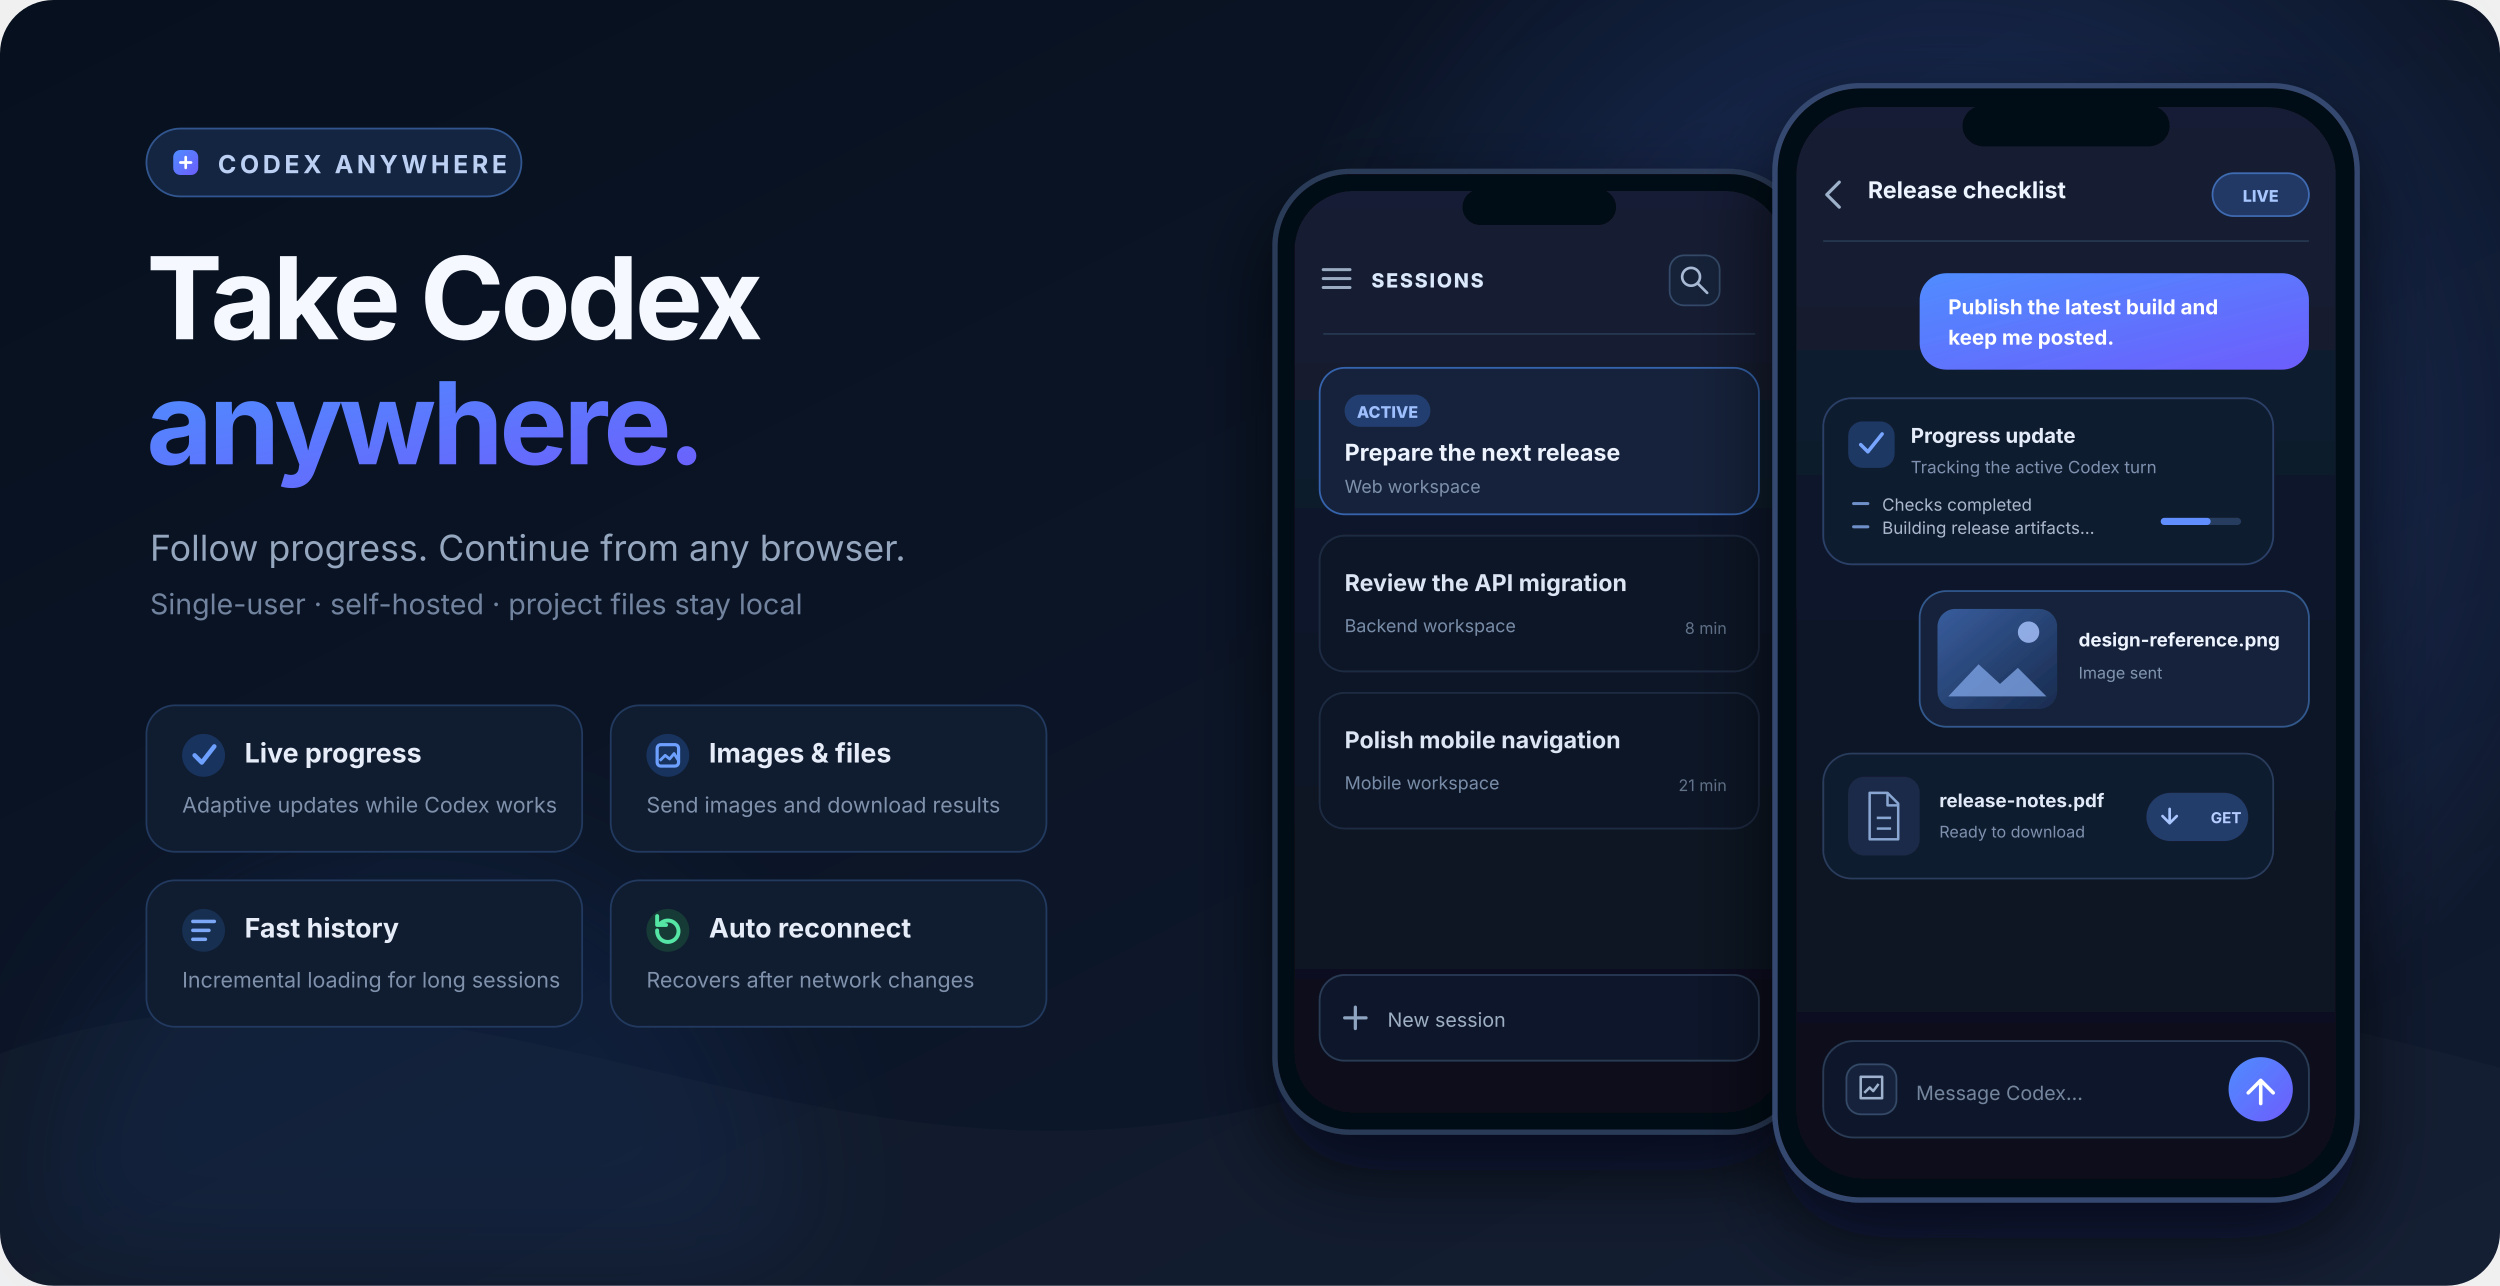
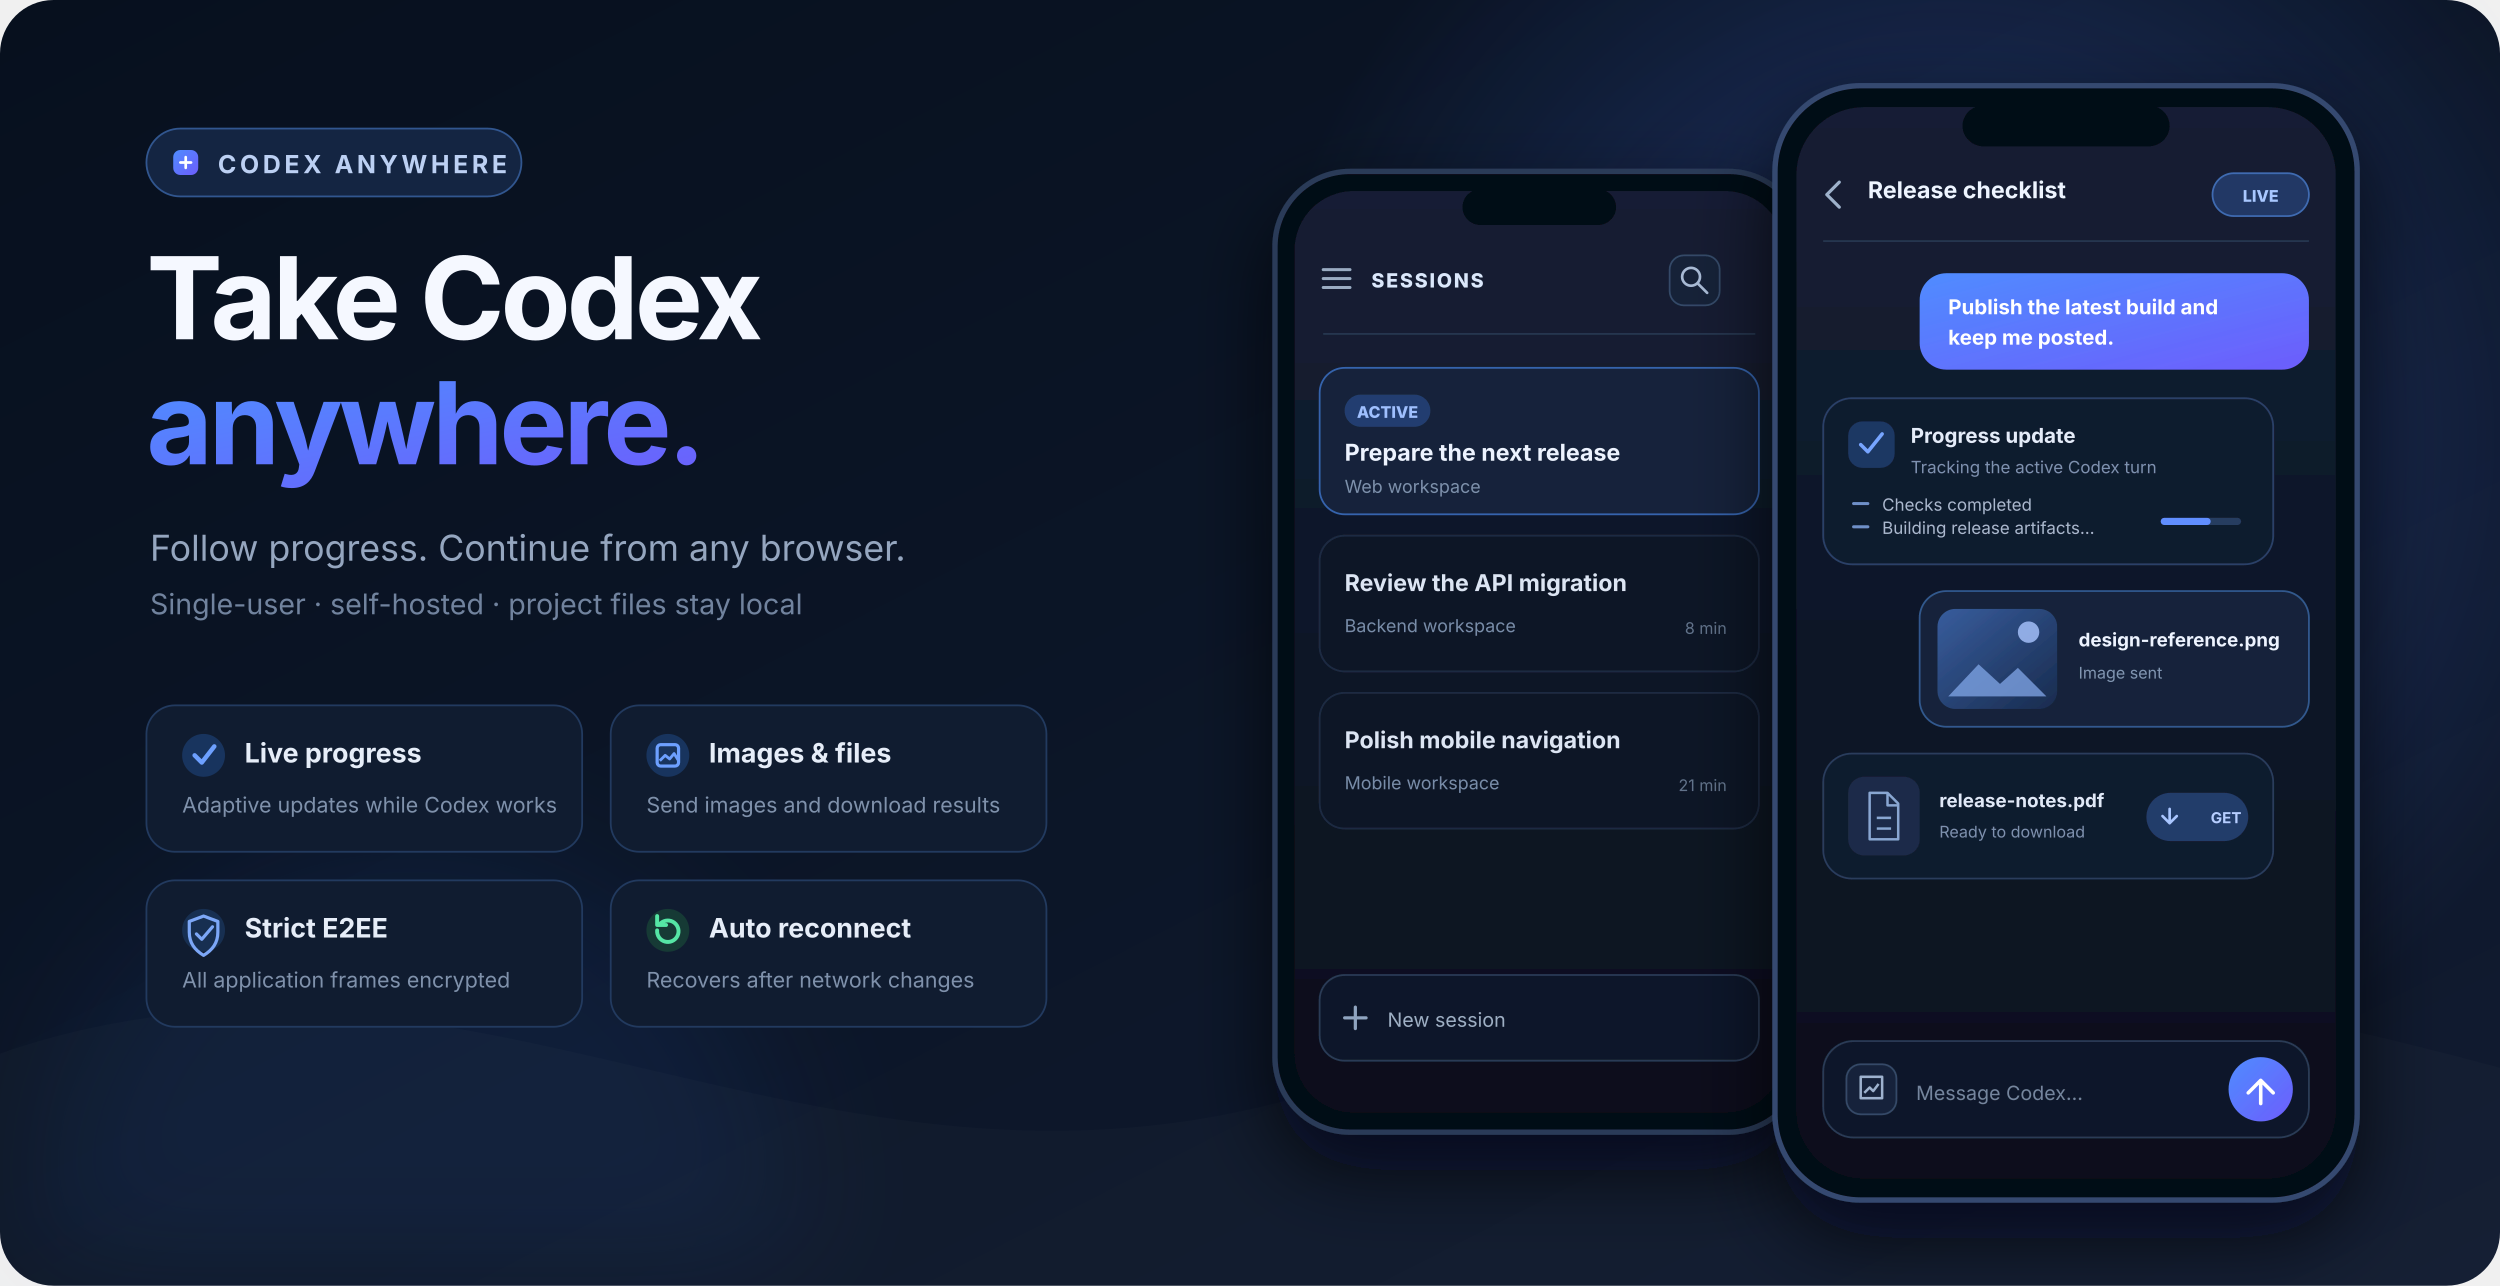
<svg xmlns="http://www.w3.org/2000/svg" width="1400" height="720" viewBox="0 0 1400 720" role="img" aria-labelledby="title desc">
  <defs>
    <linearGradient id="bg" x1="0" y1="0" x2="1" y2="1">
      <stop offset="0" stop-color="#07101e" />
      <stop offset="0.55" stop-color="#0c1628" />
      <stop offset="1" stop-color="#111b31" />
    </linearGradient>
    <linearGradient id="brand" x1="0" y1="0" x2="1" y2="1">
      <stop offset="0" stop-color="#4f8cff" />
      <stop offset="1" stop-color="#6d5dfc" />
    </linearGradient>
    <linearGradient id="screen" x1="0" y1="0" x2="0" y2="1">
      <stop offset="0" stop-color="#141f34" />
      <stop offset="1" stop-color="#090f1c" />
    </linearGradient>
    <linearGradient id="photo" x1="0" y1="0" x2="1" y2="1">
      <stop offset="0" stop-color="#385d9d" />
      <stop offset="1" stop-color="#182b4e" />
    </linearGradient>
    <radialGradient id="glow">
      <stop offset="0" stop-color="#4f7cff" stop-opacity=".32" />
      <stop offset="1" stop-color="#4f7cff" stop-opacity="0" />
    </radialGradient>
    <filter id="shadow" x="-30%" y="-30%" width="160%" height="170%">
      <feDropShadow dx="0" dy="20" stdDeviation="22" flood-color="#020712" flood-opacity=".68" />
    </filter>
    <filter id="soft" x="-40%" y="-40%" width="180%" height="180%">
      <feGaussianBlur stdDeviation="38" />
    </filter>
  </defs>
  <rect width="1400" height="720" rx="30" fill="url(#bg)" />
  <circle cx="1090" cy="245" r="390" fill="url(#glow)" />
  <circle cx="230" cy="680" r="210" fill="#2a66d9" opacity=".1" filter="url(#soft)" />
  <path d="M0 590C260 500 455 694 732 613s417-83 668-15v122H0Z" fill="#ffffff" opacity=".018" />
  <g transform="translate(82 72)">
    <rect width="210" height="38" rx="19" fill="#142542" stroke="#31568f" />
    <rect x="15" y="12" width="14" height="14" rx="4" fill="url(#brand)" />
    <path d="M19 19h6M22 16v6" stroke="#fff" stroke-width="1.5" stroke-linecap="round" />
    <text x="40" y="25" fill="#bcd0f3" font-family="Inter,Segoe UI,Arial,sans-serif" font-size="14" font-weight="700" letter-spacing="2">CODEX ANYWHERE</text>
  </g>
  <text x="82" y="190" fill="#f5f8ff" font-family="Inter,Segoe UI,Arial,sans-serif" font-size="64" font-weight="750" letter-spacing="-2.2">Take Codex</text>
  <text x="82" y="260" fill="url(#brand)" font-family="Inter,Segoe UI,Arial,sans-serif" font-size="64" font-weight="750" letter-spacing="-2.2">anywhere.</text>
  <text x="84" y="314" fill="#95a6bf" font-family="Inter,Segoe UI,Arial,sans-serif" font-size="20">Follow progress. Continue from any browser.</text>
  <text x="84" y="344" fill="#71839e" font-family="Inter,Segoe UI,Arial,sans-serif" font-size="16">Single-user · self-hosted · project files stay local</text>
  <g transform="translate(82 395)" font-family="Inter,Segoe UI,Arial,sans-serif">
    <g>
      <rect width="244" height="82" rx="16" fill="#101c30" stroke="#223a5f" />
      <circle cx="32" cy="28" r="12" fill="#18345e" />
      <path d="M27 28l4 4 7-9" fill="none" stroke="#6da0ff" stroke-width="2.5" stroke-linecap="round" stroke-linejoin="round" />
      <text x="55" y="32" fill="#e6edf8" font-size="15" font-weight="700">Live progress</text>
      <text x="20" y="60" fill="#7f91ab" font-size="12">Adaptive updates while Codex works</text>
    </g>
    <g transform="translate(260)">
      <rect width="244" height="82" rx="16" fill="#101c30" stroke="#223a5f" />
      <circle cx="32" cy="28" r="12" fill="#18345e" />
      <rect x="26" y="22" width="12" height="12" rx="2" fill="none" stroke="#6da0ff" stroke-width="1.8" />
      <path d="M27.5 31l3-3 2.5 2 2.5-3 2.5 4" fill="none" stroke="#6da0ff" stroke-width="1.6" stroke-linejoin="round" />
      <text x="55" y="32" fill="#e6edf8" font-size="15" font-weight="700">Images &amp; files</text>
      <text x="20" y="60" fill="#7f91ab" font-size="12">Send images and download results</text>
    </g>
    <g transform="translate(0 98)">
      <rect width="244" height="82" rx="16" fill="#101c30" stroke="#223a5f" />
      <circle cx="32" cy="28" r="12" fill="#172f51" />
-       <path d="M26 23h12M26 28h9M26 33h7" fill="none" stroke="#7ca7f7" stroke-width="2" stroke-linecap="round" />
-       <text x="55" y="32" fill="#e6edf8" font-size="15" font-weight="700">Fast history</text>
-       <text x="20" y="60" fill="#7f91ab" font-size="12">Incremental loading for long sessions</text>
+       <path d="M32 20l8 3v6c0 6-3 10-8 13-5-3-8-7-8-13v-6zM28 30l3 3 6-7" fill="none" stroke="#7ca7f7" stroke-width="1.8" stroke-linecap="round" stroke-linejoin="round" />
+       <text x="55" y="32" fill="#e6edf8" font-size="15" font-weight="700">Strict E2EE</text>
+       <text x="20" y="60" fill="#7f91ab" font-size="12">All application frames encrypted</text>
    </g>
    <g transform="translate(260 98)">
      <rect width="244" height="82" rx="16" fill="#101c30" stroke="#223a5f" />
      <circle cx="32" cy="28" r="12" fill="#163a35" />
      <path d="M26 28a6 6 0 1 0 2-4M26 20v5h5" fill="none" stroke="#55e6a5" stroke-width="2.2" stroke-linecap="round" stroke-linejoin="round" />
      <text x="55" y="32" fill="#e6edf8" font-size="15" font-weight="700">Auto reconnect</text>
      <text x="20" y="60" fill="#7f91ab" font-size="12">Recovers after network changes</text>
    </g>
  </g>
  <g transform="translate(714 96)" filter="url(#shadow)" font-family="Inter,Segoe UI,Arial,sans-serif">
    <rect width="296" height="538" rx="42" fill="#050914" stroke="#2a3b59" stroke-width="3" />
    <rect x="11" y="11" width="274" height="516" rx="33" fill="url(#screen)" />
    <rect x="105" y="10" width="86" height="20" rx="10" fill="#050914" />
    <g transform="translate(27 50)">
      <path d="M0 5h15M0 10h15M0 15h15" stroke="#9aabc2" stroke-width="1.7" stroke-linecap="round" />
      <text x="27" y="15" fill="#dbe7fb" font-size="11" font-weight="800" letter-spacing="1">SESSIONS</text>
      <g transform="translate(194 -3)">
        <rect width="28" height="28" rx="8" fill="#152139" stroke="#344967" />
        <circle cx="12" cy="12" r="5" fill="none" stroke="#a9bbd5" stroke-width="1.5" />
        <path d="M16 16l5 5" stroke="#a9bbd5" stroke-width="1.5" stroke-linecap="round" />
      </g>
    </g>
    <path d="M27 91h242" stroke="#263650" />
    <g transform="translate(25 110)">
      <g>
        <rect width="246" height="82" rx="14" fill="#17243a" stroke="#3563ad" />
        <rect x="14" y="15" width="48" height="18" rx="9" fill="#243e70" />
        <text x="38" y="28" text-anchor="middle" fill="#9fc0ff" font-size="9" font-weight="800">ACTIVE</text>
        <text x="14" y="52" fill="#edf3ff" font-size="13" font-weight="700">Prepare the next release</text>
        <text x="14" y="70" fill="#7d90ac" font-size="10">Web workspace</text>
      </g>
      <g transform="translate(0 94)">
        <rect width="246" height="76" rx="14" fill="#0e1727" stroke="#1e2c43" />
        <text x="14" y="31" fill="#dce5f3" font-size="13" font-weight="650">Review the API migration</text>
        <text x="14" y="54" fill="#788ca8" font-size="10">Backend workspace</text>
        <text x="228" y="55" text-anchor="end" fill="#62738b" font-size="9">8 min</text>
      </g>
      <g transform="translate(0 182)">
        <rect width="246" height="76" rx="14" fill="#0e1727" stroke="#1e2c43" />
        <text x="14" y="31" fill="#dce5f3" font-size="13" font-weight="650">Polish mobile navigation</text>
        <text x="14" y="54" fill="#788ca8" font-size="10">Mobile workspace</text>
        <text x="228" y="55" text-anchor="end" fill="#62738b" font-size="9">21 min</text>
      </g>
    </g>
    <g transform="translate(25 450)">
      <rect width="246" height="48" rx="14" fill="#10192a" stroke="#2b3b56" />
      <path d="M20 18v12M14 24h12" stroke="#8fa4c0" stroke-width="1.8" stroke-linecap="round" />
      <text x="38" y="29" fill="#9eafc5" font-size="11">New session</text>
    </g>
  </g>
  <g transform="translate(994 48)" filter="url(#shadow)" font-family="Inter,Segoe UI,Arial,sans-serif">
    <rect width="326" height="624" rx="48" fill="#050914" stroke="#354a70" stroke-width="3" />
    <rect x="12" y="12" width="302" height="600" rx="38" fill="url(#screen)" />
    <rect x="105" y="11" width="116" height="23" rx="12" fill="#050914" />
    <g transform="translate(27 52)">
      <path d="M9 2L2 9l7 7" fill="none" stroke="#9eb1cb" stroke-width="1.8" stroke-linecap="round" stroke-linejoin="round" />
      <text x="25" y="11" fill="#eef4ff" font-size="13" font-weight="750">Release checklist</text>
      <rect x="218" y="-3" width="54" height="24" rx="12" fill="#203865" stroke="#3f6ab1" />
      <text x="245" y="13" text-anchor="middle" fill="#a9c7ff" font-size="9" font-weight="800">LIVE</text>
    </g>
    <path d="M27 87h272" stroke="#263650" />
    <g transform="translate(27 105)">
      <g transform="translate(54)">
        <rect width="218" height="54" rx="15" fill="url(#brand)" />
        <text x="16" y="23" fill="#fff" font-size="11.5" font-weight="650">Publish the latest build and</text>
        <text x="16" y="40" fill="#fff" font-size="11.5" font-weight="650">keep me posted.</text>
      </g>
      <g transform="translate(0 70)">
        <rect width="252" height="93" rx="16" fill="#111c2f" stroke="#2a4168" />
        <rect x="14" y="13" width="26" height="26" rx="8" fill="#1d3764" />
        <path d="M21 26l4 4 8-10" fill="none" stroke="#77a5ff" stroke-width="2" stroke-linecap="round" stroke-linejoin="round" />
        <text x="49" y="25" fill="#e4ecf9" font-size="11.5" font-weight="750">Progress update</text>
        <text x="49" y="42" fill="#7d91af" font-size="9.5">Tracking the active Codex turn</text>
        <path d="M17 59h8M17 72h8" stroke="#6e90c8" stroke-width="1.7" stroke-linecap="round" />
        <text x="33" y="63" fill="#aab9ce" font-size="9.5">Checks completed</text>
        <text x="33" y="76" fill="#aab9ce" font-size="9.5">Building release artifacts…</text>
        <rect x="189" y="67" width="45" height="4" rx="2" fill="#263c61" />
        <rect x="189" y="67" width="28" height="4" rx="2" fill="#608eff" />
      </g>
      <g transform="translate(54 178)">
        <rect width="218" height="76" rx="15" fill="#17243a" stroke="#31598e" />
        <rect x="10" y="10" width="67" height="56" rx="10" fill="url(#photo)" />
        <circle cx="61" cy="23" r="6" fill="#aac6ff" opacity=".8" />
        <path d="M16 59l17-18 12 11 10-9 16 16Z" fill="#82a7e8" opacity=".75" />
        <text x="89" y="31" fill="#edf3ff" font-size="10.5" font-weight="700">design-reference.png</text>
        <text x="89" y="49" fill="#8195b2" font-size="9">Image sent</text>
      </g>
      <g transform="translate(0 269)">
        <rect width="252" height="70" rx="16" fill="#111c2f" stroke="#293c5c" />
        <rect x="14" y="13" width="40" height="44" rx="9" fill="#1c2c48" />
        <path d="M26 22h10l6 6v20H26zM36 22v7h6M30 36h8M30 42h8" fill="none" stroke="#89a6d2" stroke-width="1.4" stroke-linejoin="round" />
        <text x="65" y="30" fill="#e0e9f7" font-size="10.5" font-weight="700">release-notes.pdf</text>
        <text x="65" y="47" fill="#7d91ae" font-size="9">Ready to download</text>
        <rect x="181" y="22" width="57" height="27" rx="13.5" fill="#233c6b" />
        <path d="M194 31v7m-4-3 4 4 4-4" fill="none" stroke="#a9c6ff" stroke-width="1.5" stroke-linecap="round" stroke-linejoin="round" />
        <text x="217" y="39" fill="#b6ceff" font-size="8.5" font-weight="700">GET</text>
      </g>
    </g>
    <g transform="translate(27 535)">
      <rect width="272" height="54" rx="17" fill="#10192a" stroke="#2b3b56" />
      <rect x="13" y="13" width="28" height="28" rx="8" fill="#17243a" stroke="#344867" />
      <path d="M21 20h12v12H21zM23 29l3-3 2 2 3-4" fill="none" stroke="#9eb2cf" stroke-width="1.4" stroke-linejoin="round" />
      <text x="52" y="33" fill="#74859e" font-size="11">Message Codex…</text>
      <circle cx="245" cy="27" r="18" fill="url(#brand)" />
      <path d="M238 29l7-7 7 7M245 22v13" fill="none" stroke="#fff" stroke-width="2" stroke-linecap="round" stroke-linejoin="round" />
    </g>
  </g>
</svg>
